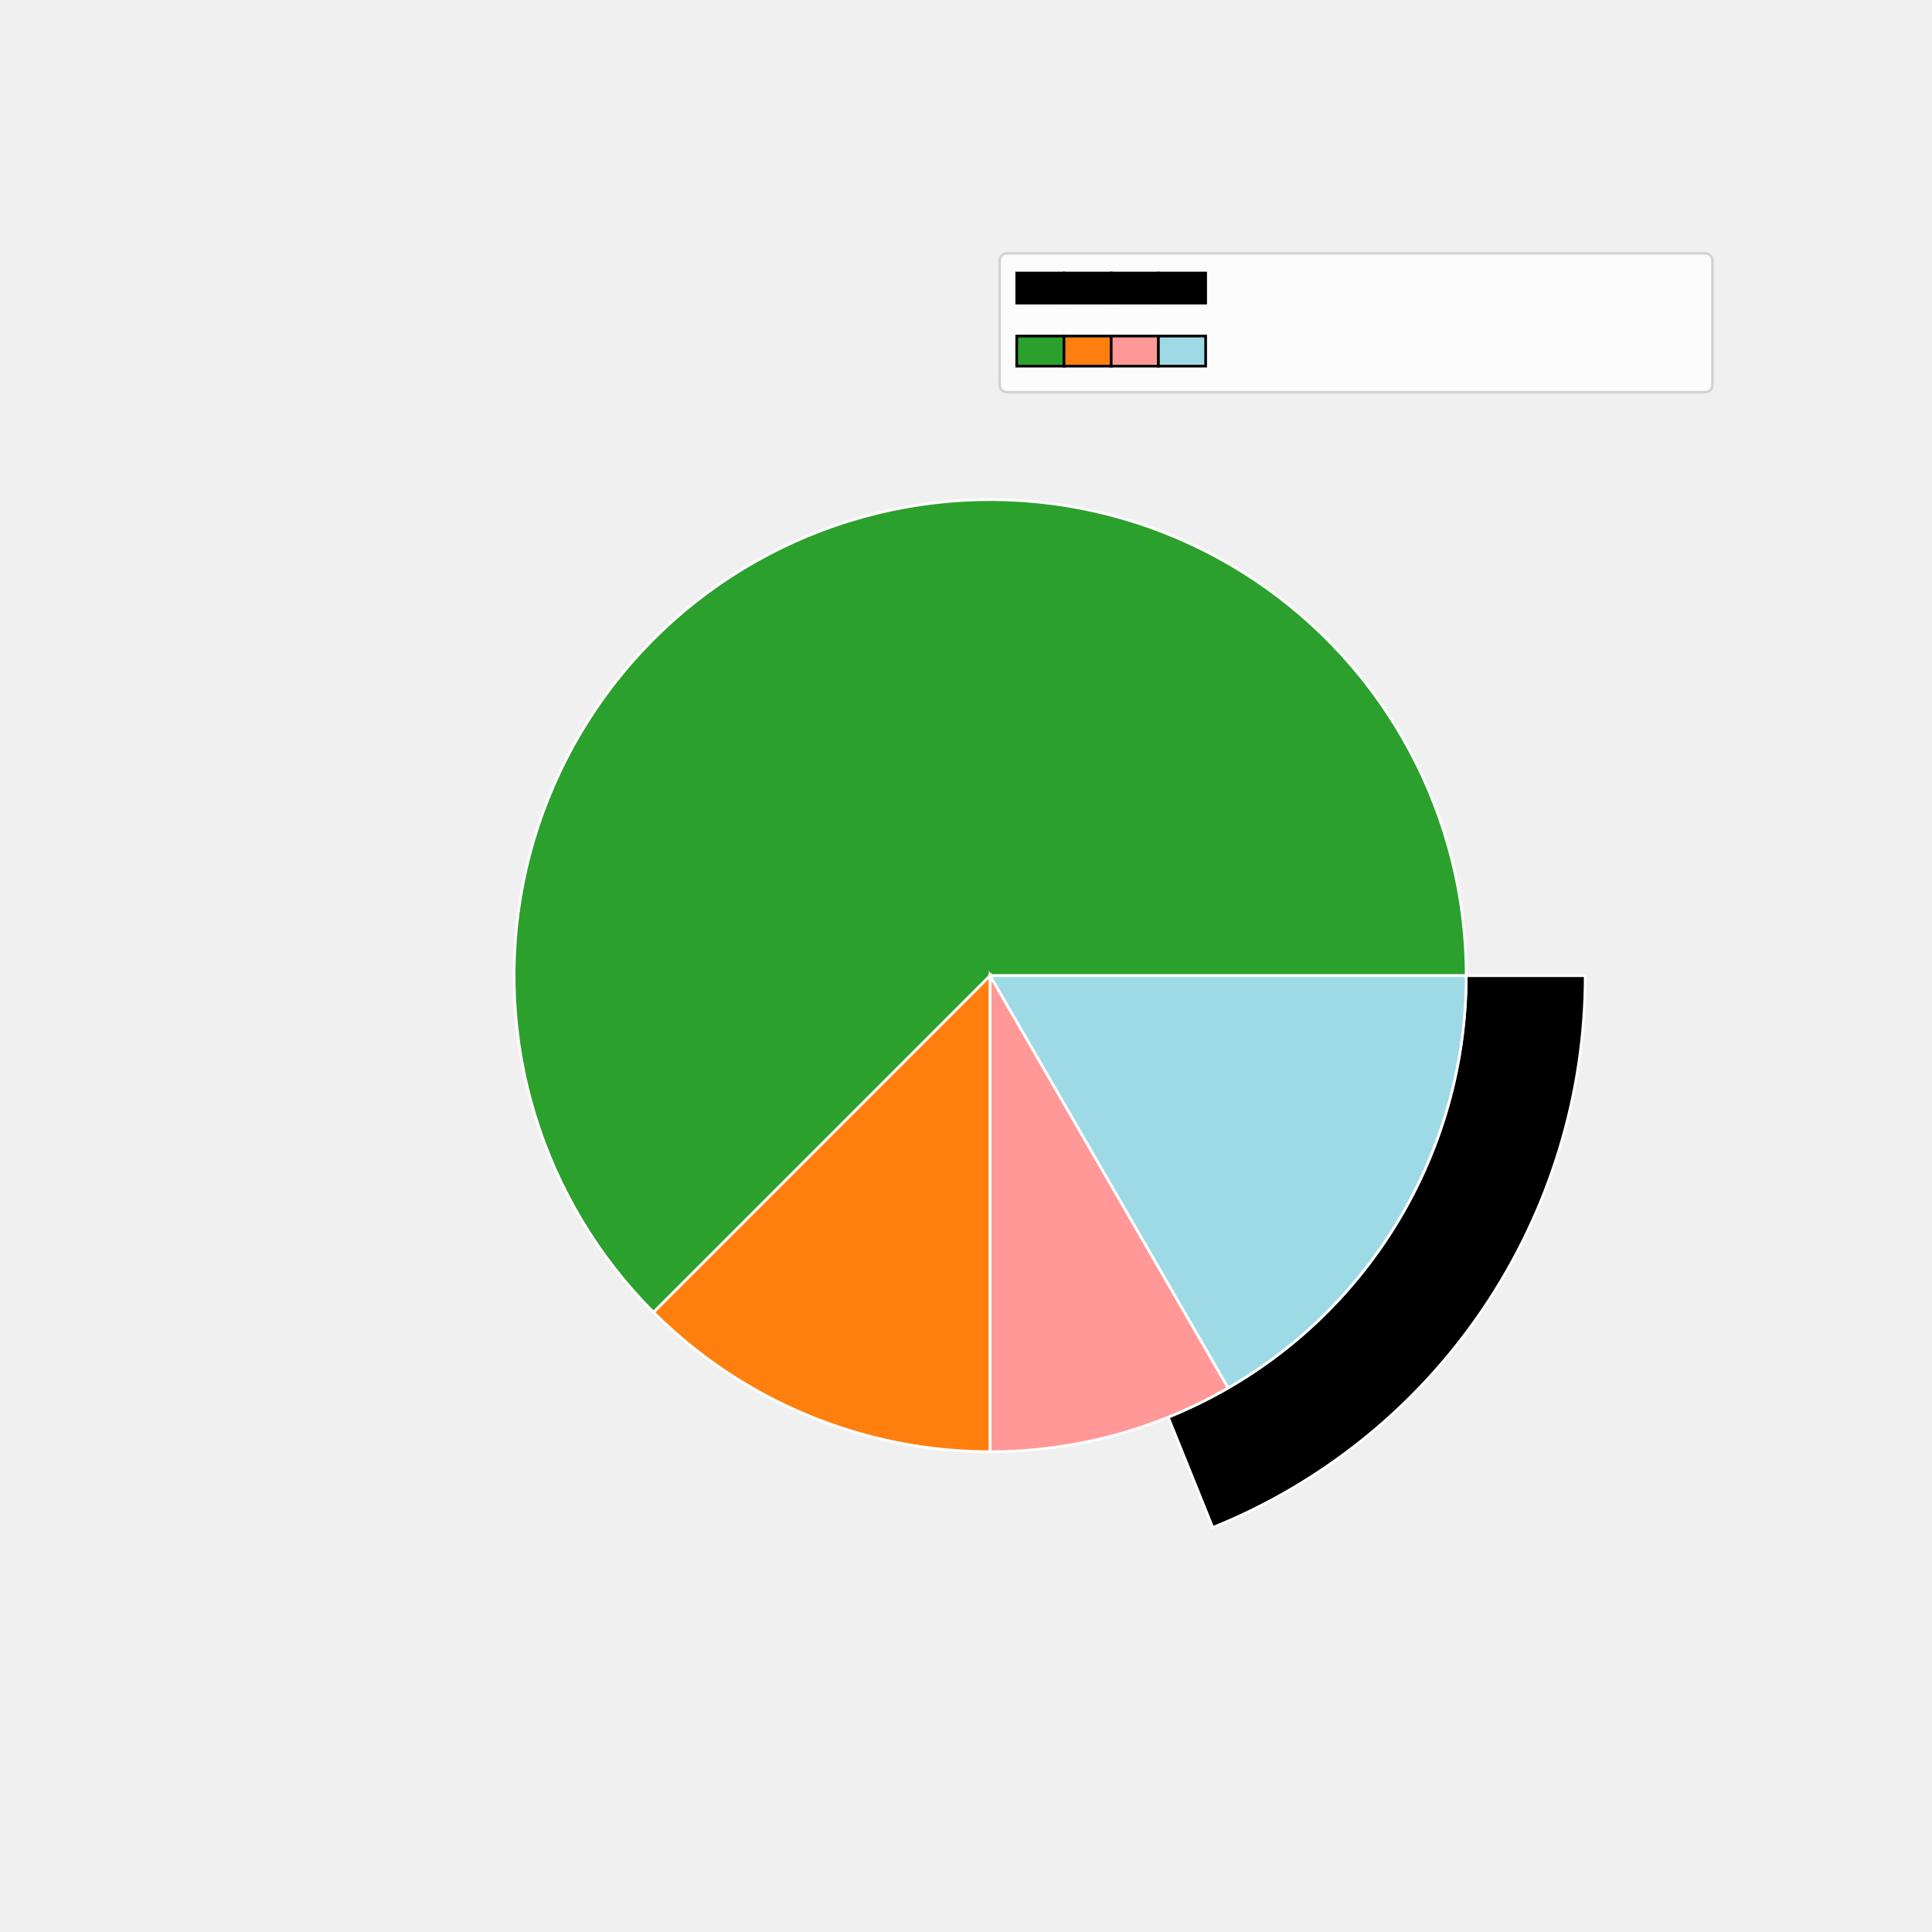
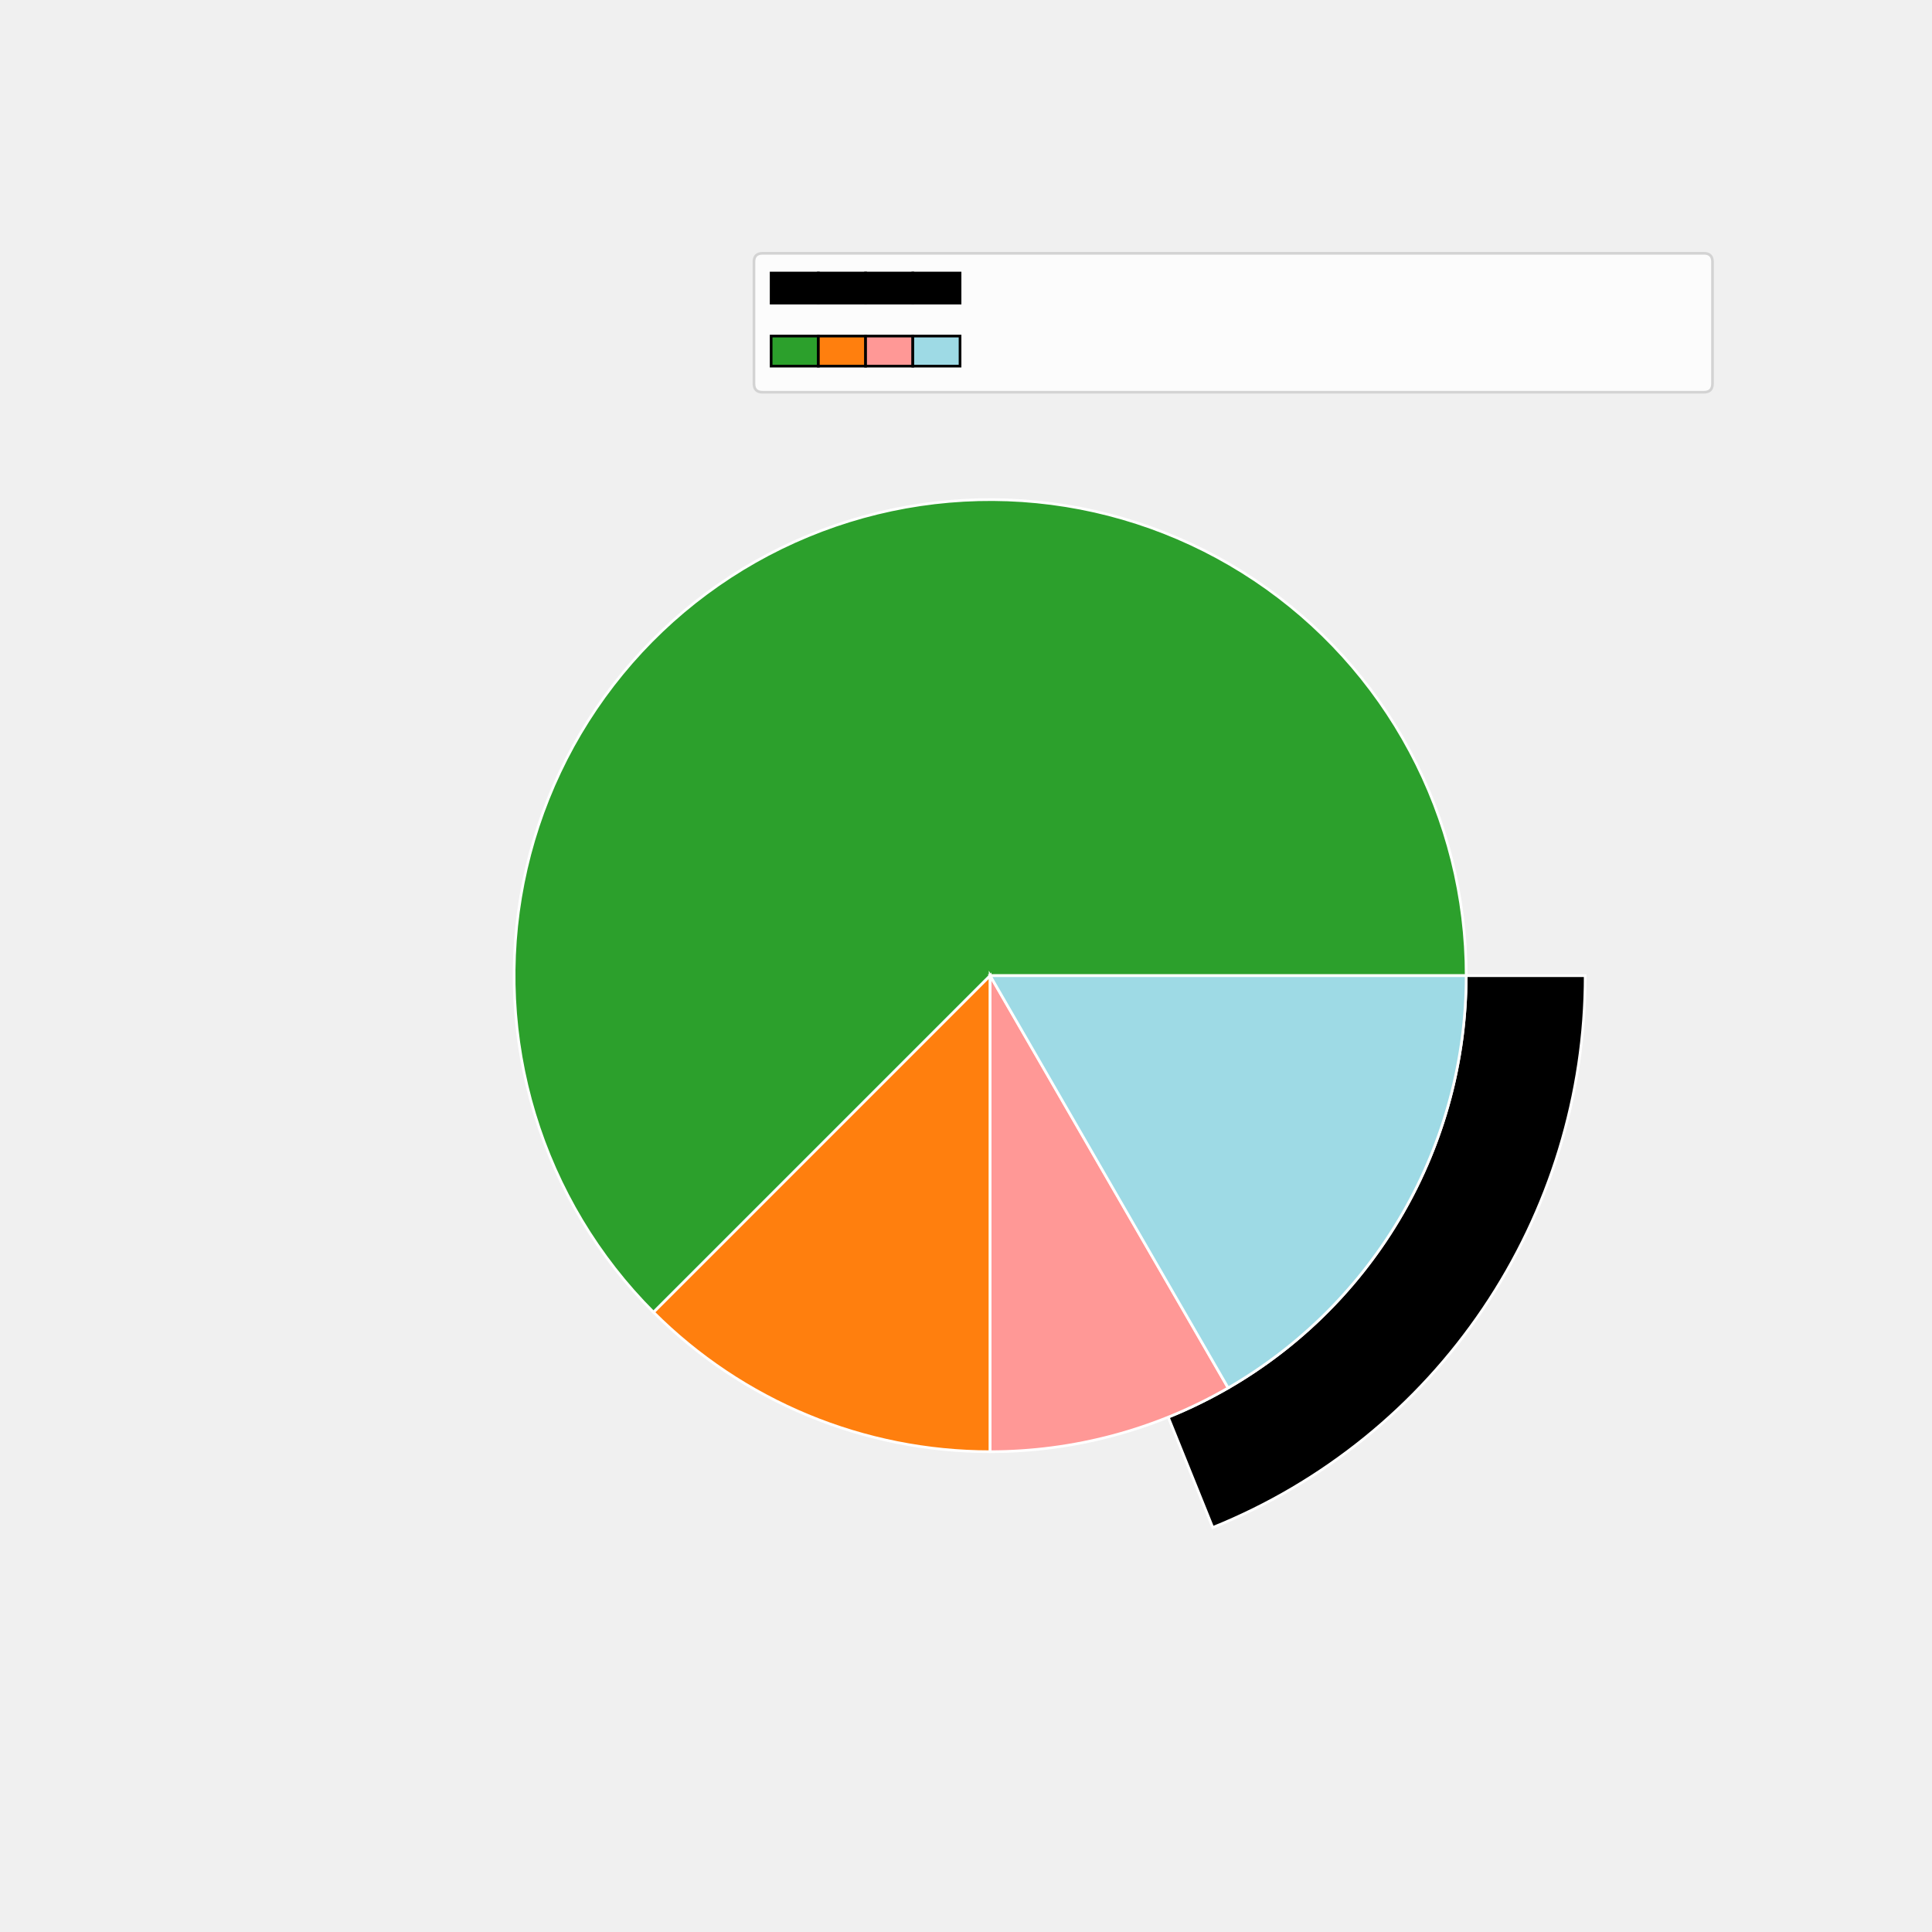
<svg xmlns="http://www.w3.org/2000/svg" xmlns:xlink="http://www.w3.org/1999/xlink" width="720pt" height="720pt" viewBox="0 0 720 720" version="1.1">
  <defs>
    <style type="text/css">*{stroke-linejoin: round; stroke-linecap: butt}</style>
  </defs>
  <g id="figure_1">
    <g id="patch_1">
      <path d="M 0 720  L 720 720  L 720 0  L 0 0  L 0 720  z " style="fill: none" />
    </g>
    <g id="axes_1">
      <g id="patch_2">
        <path d="M 590.76 363.6  C 590.76 340.008 586.995 316.566 579.608 294.16  C 572.22 271.754 561.304 250.67 547.272 231.704  C 533.24 212.739 516.271 196.133 497.006 182.515  C 477.741 168.897 456.426 158.44 433.866 151.539  C 411.305 144.638 387.787 141.381 364.2 141.892  C 340.614 142.403 317.259 146.674 295.018 154.545  C 272.777 162.415 251.935 173.785 233.277 188.224  C 214.619 202.663 198.385 219.988 185.187 239.543  C 171.989 259.098 161.995 280.635 155.585 303.339  C 149.174 326.044 146.427 349.627 147.448 373.197  C 148.469 396.767 153.245 420.024 161.595 442.089  C 169.945 464.154 181.763 484.746 196.603 503.087  C 211.442 521.428 229.114 537.284 248.95 550.055  C 268.787 562.827 290.534 572.352 313.372 578.27  C 336.21 584.188 359.847 586.424 383.39 584.893  C 406.932 583.362 430.08 578.084 451.96 569.258  L 435.368 528.126  C 417.864 535.187 399.346 539.409 380.512 540.634  C 361.678 541.859 342.768 540.07 324.498 535.336  C 306.228 530.601 288.829 522.982 272.96 512.764  C 257.091 502.547 242.954 489.862 231.082 475.19  C 219.21 460.517 209.756 444.043 203.076 426.391  C 196.396 408.739 192.575 390.134 191.758 371.278  C 190.941 352.421 193.139 333.555 198.268 315.391  C 203.396 297.228 211.391 279.998 221.949 264.354  C 232.508 248.71 245.495 234.851 260.422 223.299  C 275.348 211.748 292.022 202.652 309.814 196.356  C 327.607 190.059 346.291 186.642 365.16 186.234  C 384.03 185.825 402.844 188.43 420.892 193.951  C 438.941 199.472 455.993 207.837 471.405 218.732  C 486.817 229.626 500.392 242.911 511.618 258.083  C 522.843 273.256 531.576 290.123 537.486 308.048  C 543.396 325.973 546.408 344.726 546.408 363.6  L 590.76 363.6  z " style="fill: none; opacity: 0" />
      </g>
      <g id="patch_3">
        <path d="M 451.96 569.258  C 492.955 552.721 528.084 524.298 552.813 487.657  C 577.542 451.016 590.76 407.805 590.76 363.6  L 546.408 363.6  C 546.408 398.964 535.834 433.533 516.051 462.846  C 496.267 492.158 468.164 514.897 435.368 528.126  z " style="stroke: #ffffff; stroke-linejoin: miter" />
      </g>
      <g id="patch_4">
        <path d="M 546.408 363.6  C 546.408 334.427 539.212 305.699 525.46 279.97  C 511.708 254.242 491.819 232.298 467.563 216.091  C 443.306 199.883 415.422 189.906 386.389 187.046  C 357.356 184.187 328.061 188.532 301.109 199.696  C 274.156 210.86 250.369 228.502 231.862 251.054  C 213.354 273.605 200.692 300.377 195.001 328.989  C 189.309 357.602 190.763 387.182 199.231 415.099  C 207.7 443.016 222.925 468.418 243.554 489.046  L 369 363.6  z " style="fill: #2ca02c; stroke: #ffffff; stroke-linejoin: miter" />
      </g>
      <g id="patch_5">
        <path d="M 243.554 489.046  C 260.027 505.52 279.585 518.588 301.109 527.504  C 322.633 536.419 345.703 541.008 369 541.008  L 369 363.6  z " style="fill: #ff7f0e; stroke: #ffffff; stroke-linejoin: miter" />
      </g>
      <g id="patch_6">
        <path d="M 369 541.008  C 384.504 541.008 399.941 538.976 414.917 534.963  C 429.892 530.95 444.277 524.992 457.704 517.24  L 369 363.6  z " style="fill: #ff9896; stroke: #ffffff; stroke-linejoin: miter" />
      </g>
      <g id="patch_7">
        <path d="M 457.704 517.24  C 484.671 501.67 507.07 479.271 522.64 452.304  C 538.209 425.337 546.408 394.739 546.408 363.6  L 369 363.6  z " style="fill: #9edae5; stroke: #ffffff; stroke-linejoin: miter" />
      </g>
      <g id="matplotlib.axis_1" />
      <g id="matplotlib.axis_2" />
      <g id="legend_1">
        <g id="patch_8">
-           <path d="M 375.71 146.17  L 635 146.17  Q 638.2 146.17 638.2 142.97  L 638.2 97.6  Q 638.2 94.4 635 94.4  L 375.71 94.4  Q 372.51 94.4 372.51 97.6  L 372.51 142.97  Q 372.51 146.17 375.71 146.17  z " style="fill: #ffffff; opacity: 0.8; stroke: #cccccc; stroke-linejoin: miter" />
+           <path d="M 284.18 146.17  L 635 146.17  Q 638.2 146.17 638.2 142.97  L 638.2 97.6  Q 638.2 94.4 635 94.4  L 284.18 94.4  Q 280.98 94.4 280.98 97.6  L 280.98 142.97  Q 280.98 146.17 284.18 146.17  z " style="fill: #ffffff; opacity: 0.8; stroke: #cccccc; stroke-linejoin: miter" />
        </g>
        <g id="patch_9">
-           <path d="M 378.91 112.957  L 396.51 112.957  L 396.51 101.757  L 378.91 101.757  z " style="stroke: #000000; stroke-linejoin: miter" />
+           <path d="M 287.38 112.957  L 304.98 112.957  L 304.98 101.757  L 287.38 101.757  z " style="stroke: #000000; stroke-linejoin: miter" />
        </g>
        <g id="patch_10">
-           <path d="M 378.91 136.442  L 396.51 136.442  L 396.51 125.243  L 378.91 125.243  z " style="fill: #2ca02c; stroke: #000000; stroke-linejoin: miter" />
+           <path d="M 287.38 136.442  L 304.98 136.442  L 304.98 125.243  L 287.38 125.243  z " style="fill: #2ca02c; stroke: #000000; stroke-linejoin: miter" />
        </g>
        <g id="patch_11">
-           <path d="M 396.51 112.957  L 414.11 112.957  L 414.11 101.757  L 396.51 101.757  z " style="stroke: #000000; stroke-linejoin: miter" />
+           <path d="M 304.98 112.957  L 322.58 112.957  L 322.58 101.757  L 304.98 101.757  z " style="stroke: #000000; stroke-linejoin: miter" />
        </g>
        <g id="patch_12">
-           <path d="M 396.51 136.442  L 414.11 136.442  L 414.11 125.243  L 396.51 125.243  z " style="fill: #ff7f0e; stroke: #000000; stroke-linejoin: miter" />
+           <path d="M 304.98 136.442  L 322.58 136.442  L 322.58 125.243  L 304.98 125.243  z " style="fill: #ff7f0e; stroke: #000000; stroke-linejoin: miter" />
        </g>
        <g id="patch_13">
-           <path d="M 414.11 112.957  L 431.71 112.957  L 431.71 101.757  L 414.11 101.757  z " style="stroke: #000000; stroke-linejoin: miter" />
+           <path d="M 322.58 112.957  L 340.18 112.957  L 340.18 101.757  L 322.58 101.757  z " style="stroke: #000000; stroke-linejoin: miter" />
        </g>
        <g id="patch_14">
-           <path d="M 414.11 136.442  L 431.71 136.442  L 431.71 125.243  L 414.11 125.243  z " style="fill: #ff9896; stroke: #000000; stroke-linejoin: miter" />
+           <path d="M 322.58 136.442  L 340.18 136.442  L 340.18 125.243  L 322.58 125.243  z " style="fill: #ff9896; stroke: #000000; stroke-linejoin: miter" />
        </g>
        <g id="patch_15">
-           <path d="M 431.71 112.957  L 449.31 112.957  L 449.31 101.757  L 431.71 101.757  z " style="stroke: #000000; stroke-linejoin: miter" />
+           <path d="M 340.18 112.957  L 357.78 112.957  L 357.78 101.757  L 340.18 101.757  z " style="stroke: #000000; stroke-linejoin: miter" />
        </g>
        <g id="text_1">
-           <g transform="translate(458.91 112.9575) scale(0.16 -0.16)">
+           <g transform="translate(367.38 112.9575) scale(0.16 -0.16)">
            <defs>
              <path id="DejaVuSans-20" transform="scale(0.015625)" />
            </defs>
            <use xlink:href="#DejaVuSans-20" />
            <use xlink:href="#DejaVuSans-20" x="31.787" />
            <use xlink:href="#DejaVuSans-20" x="63.574" />
            <use xlink:href="#DejaVuSans-20" x="95.361" />
            <use xlink:href="#DejaVuSans-20" x="127.148" />
            <use xlink:href="#DejaVuSans-20" x="158.936" />
            <use xlink:href="#DejaVuSans-20" x="190.723" />
            <use xlink:href="#DejaVuSans-20" x="222.51" />
            <use xlink:href="#DejaVuSans-20" x="254.297" />
            <use xlink:href="#DejaVuSans-20" x="286.084" />
            <use xlink:href="#DejaVuSans-20" x="317.871" />
            <use xlink:href="#DejaVuSans-20" x="349.658" />
            <use xlink:href="#DejaVuSans-20" x="381.445" />
            <use xlink:href="#DejaVuSans-20" x="413.232" />
            <use xlink:href="#DejaVuSans-20" x="445.02" />
            <use xlink:href="#DejaVuSans-20" x="476.807" />
            <use xlink:href="#DejaVuSans-20" x="508.594" />
            <use xlink:href="#DejaVuSans-20" x="540.381" />
            <use xlink:href="#DejaVuSans-20" x="572.168" />
            <use xlink:href="#DejaVuSans-20" x="603.955" />
            <use xlink:href="#DejaVuSans-20" x="635.742" />
            <use xlink:href="#DejaVuSans-20" x="667.529" />
            <use xlink:href="#DejaVuSans-20" x="699.316" />
            <use xlink:href="#DejaVuSans-20" x="731.104" />
            <use xlink:href="#DejaVuSans-20" x="762.891" />
            <use xlink:href="#DejaVuSans-20" x="794.678" />
            <use xlink:href="#DejaVuSans-20" x="826.465" />
            <use xlink:href="#DejaVuSans-20" x="858.252" />
            <use xlink:href="#DejaVuSans-20" x="890.039" />
            <use xlink:href="#DejaVuSans-20" x="921.826" />
            <use xlink:href="#DejaVuSans-20" x="953.613" />
            <use xlink:href="#DejaVuSans-20" x="985.4" />
            <use xlink:href="#DejaVuSans-20" x="1017.188" />
            <use xlink:href="#DejaVuSans-20" x="1048.975" />
+             <use xlink:href="#DejaVuSans-20" x="1080.762" />
+             <use xlink:href="#DejaVuSans-20" x="1112.549" />
+             <use xlink:href="#DejaVuSans-20" x="1144.336" />
+             <use xlink:href="#DejaVuSans-20" x="1176.123" />
+             <use xlink:href="#DejaVuSans-20" x="1207.91" />
+             <use xlink:href="#DejaVuSans-20" x="1239.697" />
+             <use xlink:href="#DejaVuSans-20" x="1271.484" />
+             <use xlink:href="#DejaVuSans-20" x="1303.271" />
+             <use xlink:href="#DejaVuSans-20" x="1335.059" />
+             <use xlink:href="#DejaVuSans-20" x="1366.846" />
+             <use xlink:href="#DejaVuSans-20" x="1398.633" />
+             <use xlink:href="#DejaVuSans-20" x="1430.42" />
+             <use xlink:href="#DejaVuSans-20" x="1462.207" />
+             <use xlink:href="#DejaVuSans-20" x="1493.994" />
+             <use xlink:href="#DejaVuSans-20" x="1525.781" />
+             <use xlink:href="#DejaVuSans-20" x="1557.568" />
+             <use xlink:href="#DejaVuSans-20" x="1589.355" />
+             <use xlink:href="#DejaVuSans-20" x="1621.143" />
          </g>
        </g>
        <g id="patch_16">
-           <path d="M 431.71 136.442  L 449.31 136.442  L 449.31 125.243  L 431.71 125.243  z " style="fill: #9edae5; stroke: #000000; stroke-linejoin: miter" />
+           <path d="M 340.18 136.442  L 357.78 136.442  L 357.78 125.243  L 340.18 125.243  z " style="fill: #9edae5; stroke: #000000; stroke-linejoin: miter" />
        </g>
        <g id="text_2">
-           <g transform="translate(458.91 136.4425) scale(0.16 -0.16)">
+           <g transform="translate(367.38 136.4425) scale(0.16 -0.16)">
            <use xlink:href="#DejaVuSans-20" />
            <use xlink:href="#DejaVuSans-20" x="31.787" />
            <use xlink:href="#DejaVuSans-20" x="63.574" />
            <use xlink:href="#DejaVuSans-20" x="95.361" />
            <use xlink:href="#DejaVuSans-20" x="127.148" />
            <use xlink:href="#DejaVuSans-20" x="158.936" />
            <use xlink:href="#DejaVuSans-20" x="190.723" />
            <use xlink:href="#DejaVuSans-20" x="222.51" />
            <use xlink:href="#DejaVuSans-20" x="254.297" />
            <use xlink:href="#DejaVuSans-20" x="286.084" />
            <use xlink:href="#DejaVuSans-20" x="317.871" />
            <use xlink:href="#DejaVuSans-20" x="349.658" />
            <use xlink:href="#DejaVuSans-20" x="381.445" />
            <use xlink:href="#DejaVuSans-20" x="413.232" />
            <use xlink:href="#DejaVuSans-20" x="445.02" />
            <use xlink:href="#DejaVuSans-20" x="476.807" />
            <use xlink:href="#DejaVuSans-20" x="508.594" />
            <use xlink:href="#DejaVuSans-20" x="540.381" />
            <use xlink:href="#DejaVuSans-20" x="572.168" />
            <use xlink:href="#DejaVuSans-20" x="603.955" />
            <use xlink:href="#DejaVuSans-20" x="635.742" />
            <use xlink:href="#DejaVuSans-20" x="667.529" />
            <use xlink:href="#DejaVuSans-20" x="699.316" />
            <use xlink:href="#DejaVuSans-20" x="731.104" />
            <use xlink:href="#DejaVuSans-20" x="762.891" />
            <use xlink:href="#DejaVuSans-20" x="794.678" />
            <use xlink:href="#DejaVuSans-20" x="826.465" />
            <use xlink:href="#DejaVuSans-20" x="858.252" />
+             <use xlink:href="#DejaVuSans-20" x="890.039" />
+             <use xlink:href="#DejaVuSans-20" x="921.826" />
+             <use xlink:href="#DejaVuSans-20" x="953.613" />
+             <use xlink:href="#DejaVuSans-20" x="985.4" />
+             <use xlink:href="#DejaVuSans-20" x="1017.188" />
+             <use xlink:href="#DejaVuSans-20" x="1048.975" />
+             <use xlink:href="#DejaVuSans-20" x="1080.762" />
+             <use xlink:href="#DejaVuSans-20" x="1112.549" />
+             <use xlink:href="#DejaVuSans-20" x="1144.336" />
+             <use xlink:href="#DejaVuSans-20" x="1176.123" />
+             <use xlink:href="#DejaVuSans-20" x="1207.91" />
+             <use xlink:href="#DejaVuSans-20" x="1239.697" />
+             <use xlink:href="#DejaVuSans-20" x="1271.484" />
+             <use xlink:href="#DejaVuSans-20" x="1303.271" />
+             <use xlink:href="#DejaVuSans-20" x="1335.059" />
+             <use xlink:href="#DejaVuSans-20" x="1366.846" />
+             <use xlink:href="#DejaVuSans-20" x="1398.633" />
+             <use xlink:href="#DejaVuSans-20" x="1430.42" />
+             <use xlink:href="#DejaVuSans-20" x="1462.207" />
+             <use xlink:href="#DejaVuSans-20" x="1493.994" />
+             <use xlink:href="#DejaVuSans-20" x="1525.781" />
+             <use xlink:href="#DejaVuSans-20" x="1557.568" />
+             <use xlink:href="#DejaVuSans-20" x="1589.355" />
          </g>
        </g>
      </g>
    </g>
  </g>
</svg>
